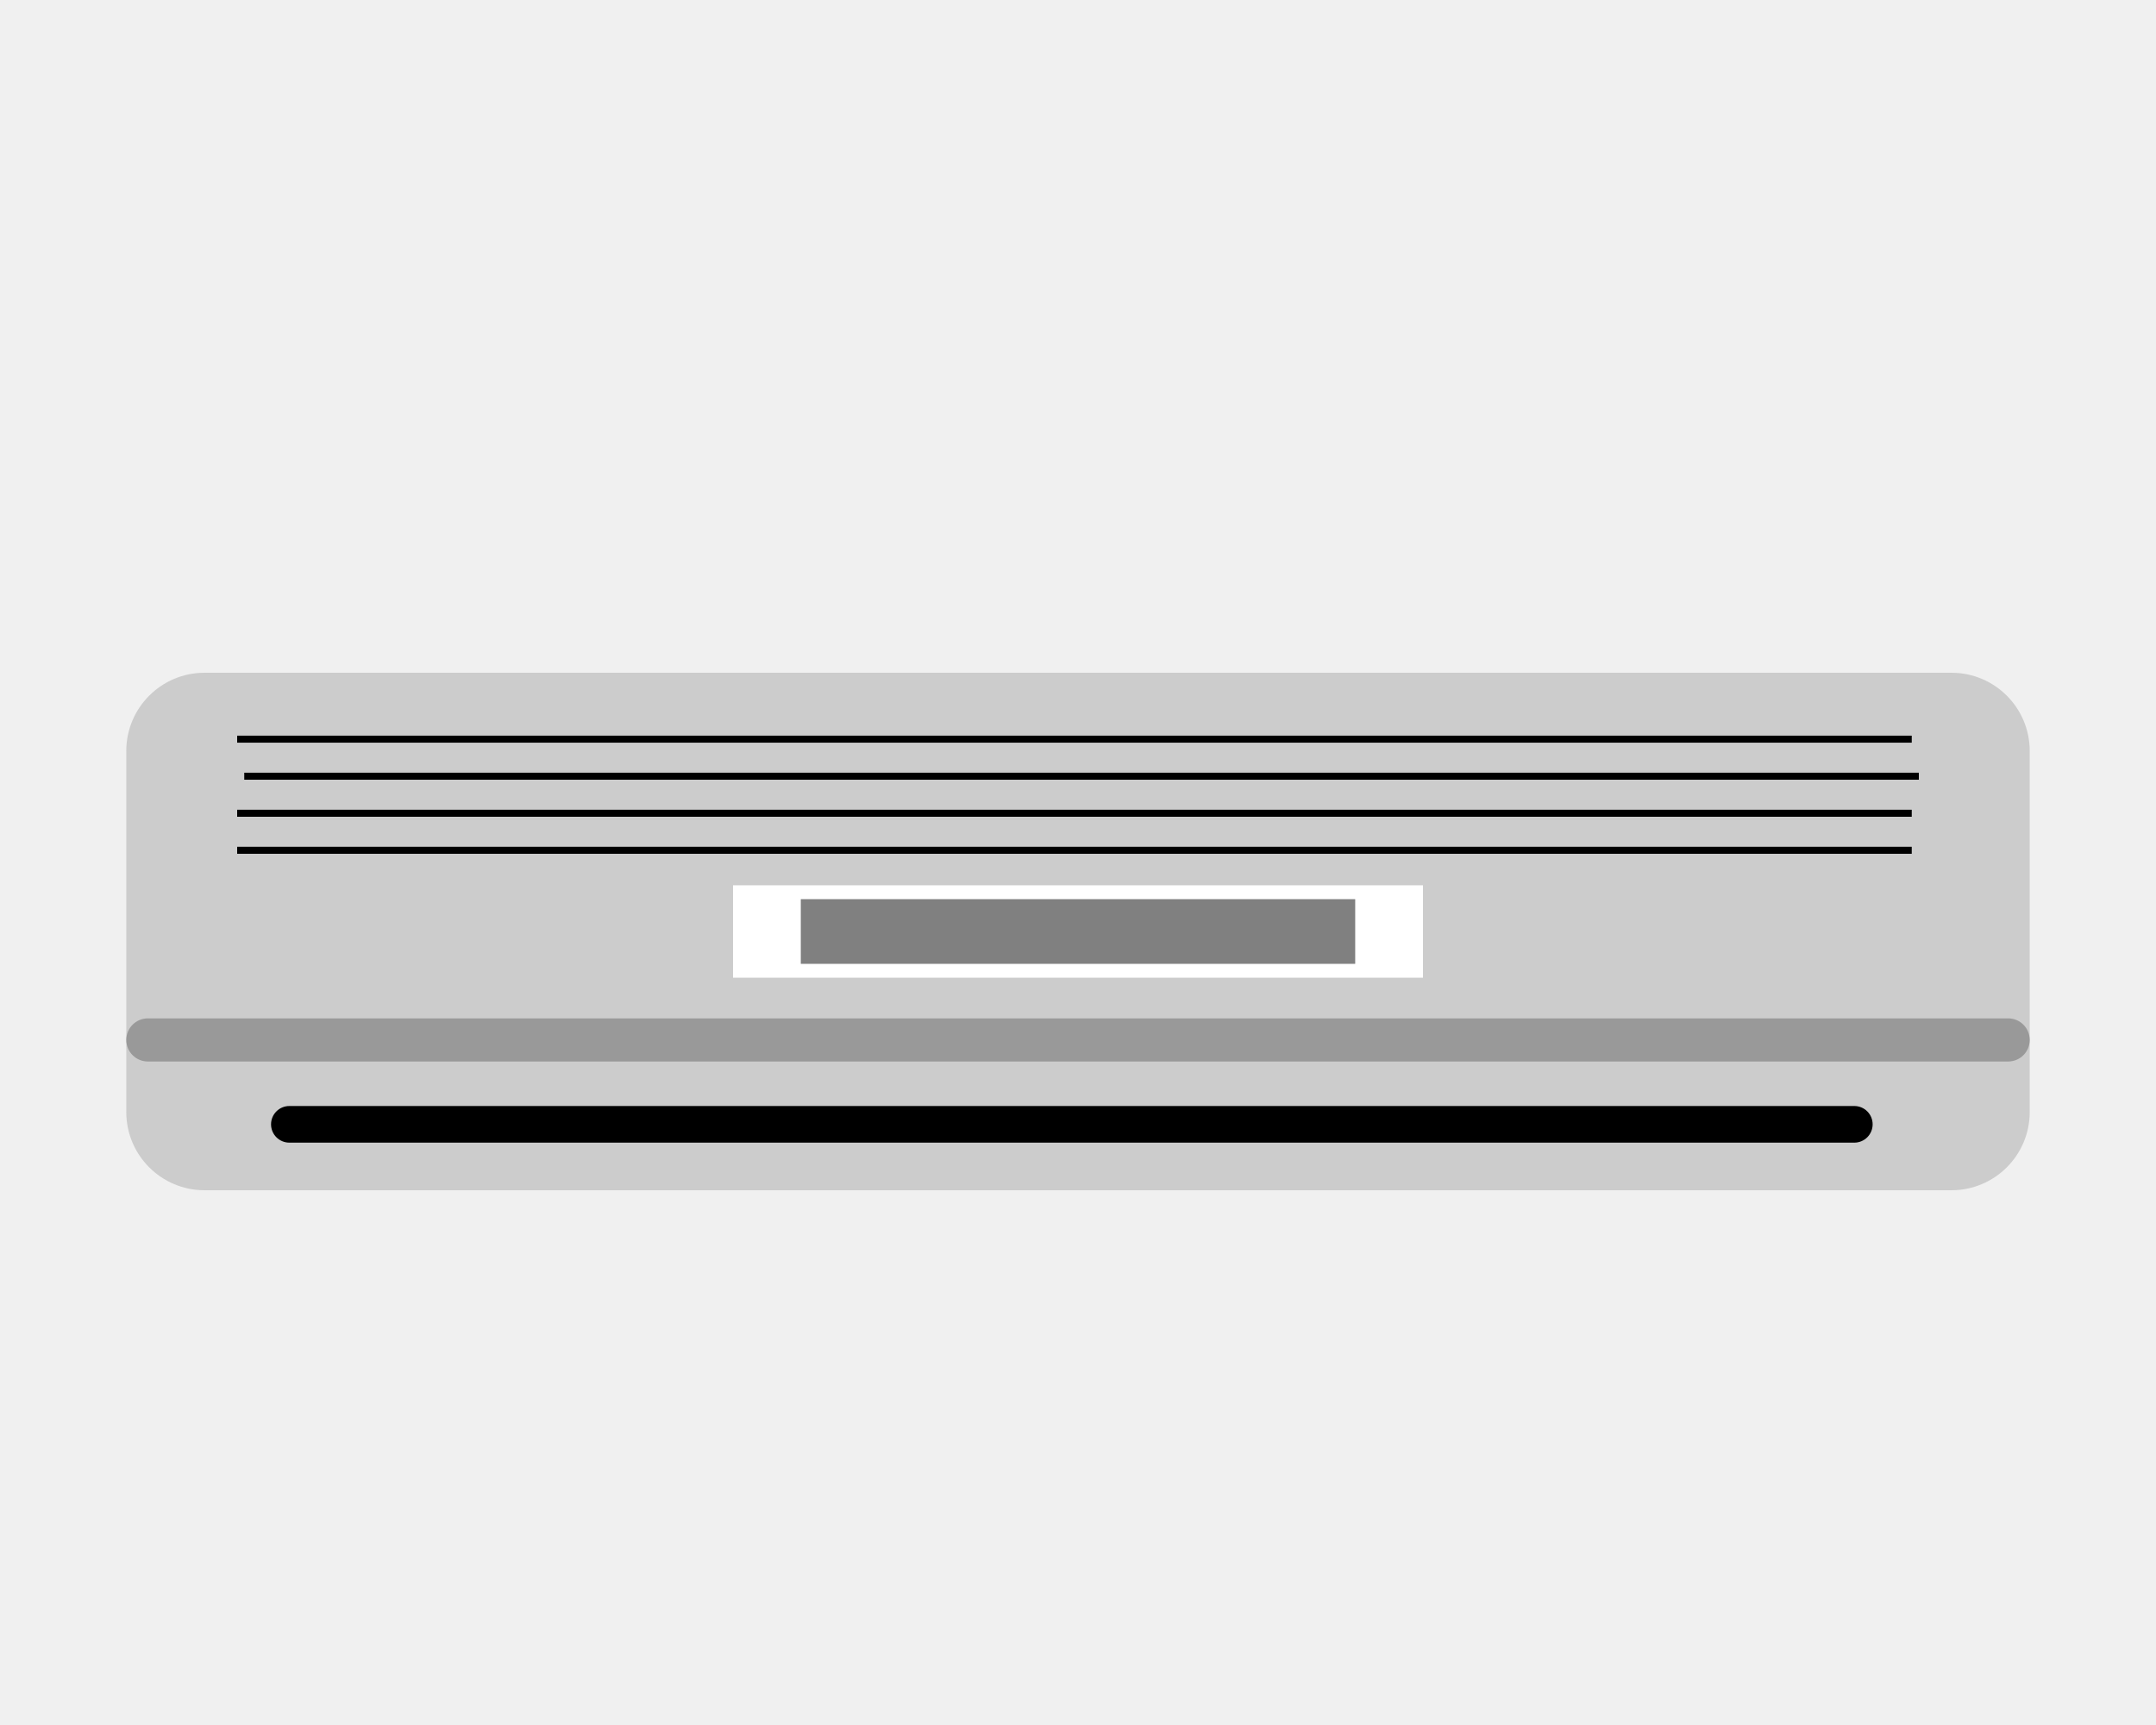
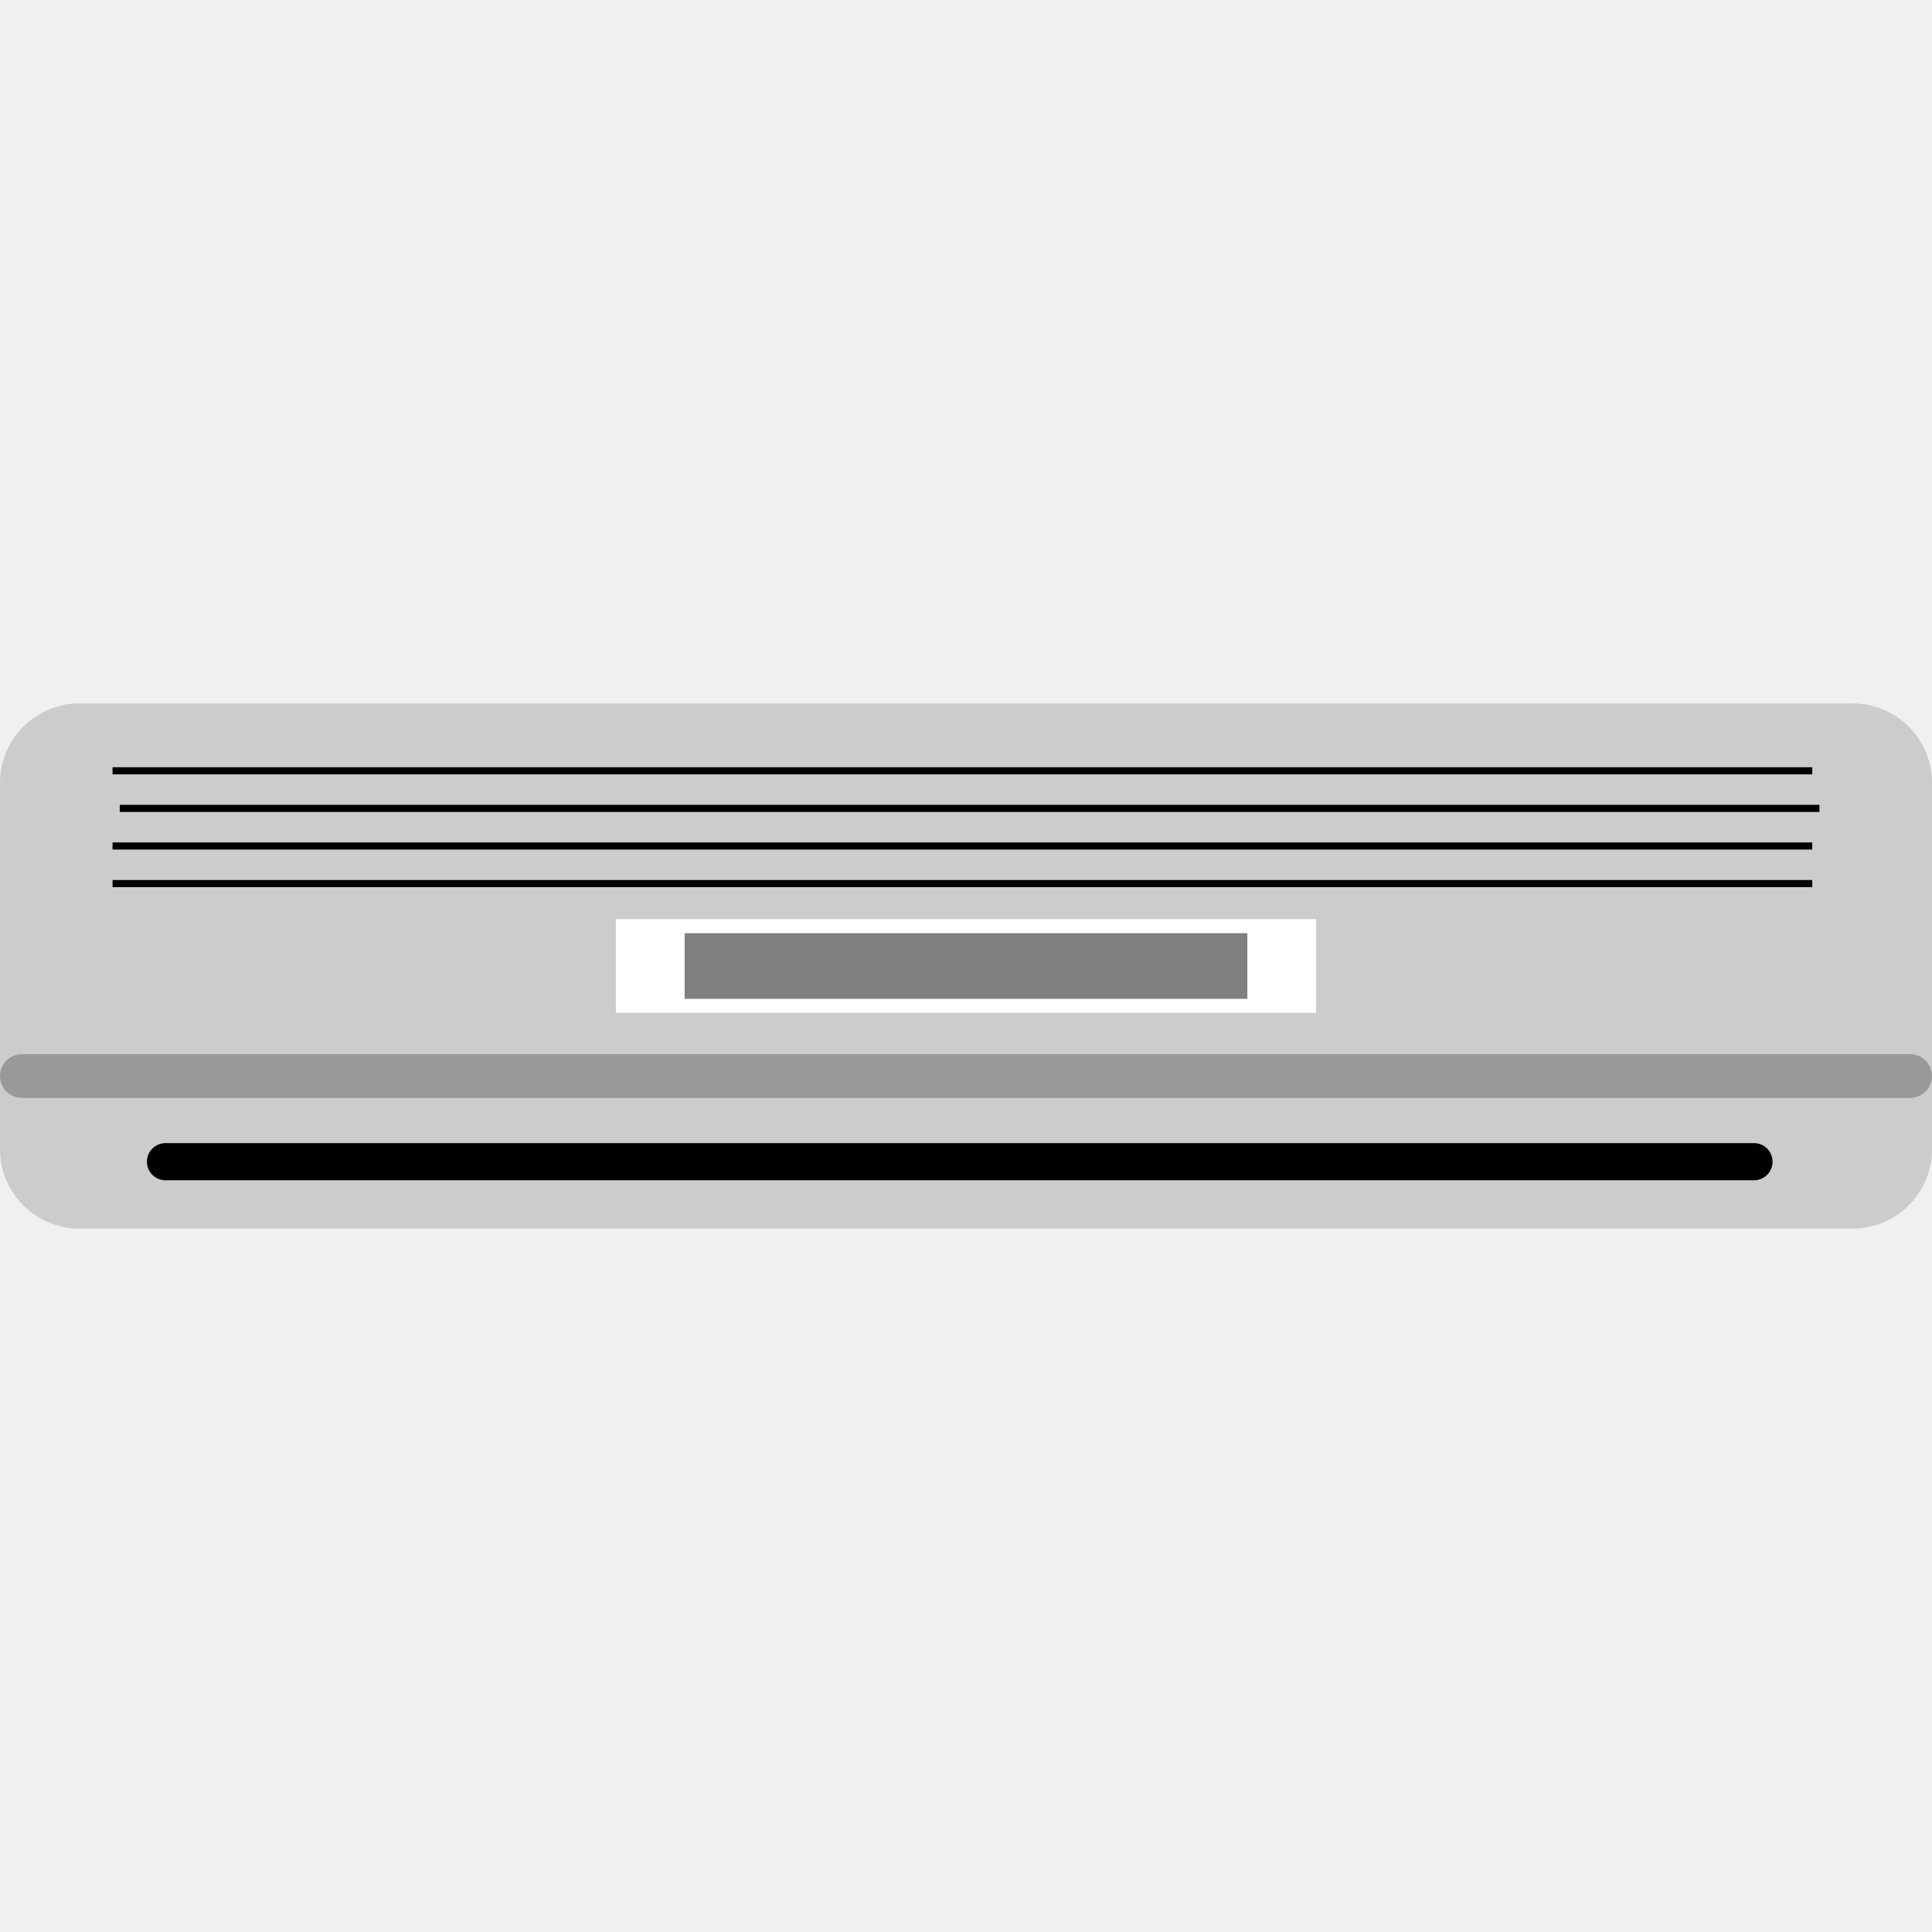
- <svg xmlns="http://www.w3.org/2000/svg" width="250" height="200" viewBox="0 0 250 200" id="svg2" version="1.1">
+ <svg xmlns="http://www.w3.org/2000/svg" width="150" height="150" viewBox="0 0 150 150" id="svg2" version="1.1">
  <defs id="defs4" />
-   <g id="layer1" transform="translate(0,-852.3622)">
-     <rect style="opacity:1;fill:#cccccc;fill-opacity:1;stroke:none" id="rect4138" width="220.714" height="60" x="14.643" y="930.362" ry="9.073" />
-     <g id="g4196" transform="matrix(1.151899,0,0,0.8128192,-23.10127,195.428)">
-       <path id="path4140" d="m 44.643,918.937 168.571,0" style="fill:#000000;fill-rule:evenodd;stroke:#000000;stroke-width:1px;stroke-linecap:butt;stroke-linejoin:miter;stroke-opacity:1" />
-       <path id="path4140-5" d="m 43.929,913.653 168.571,0" style="fill:#000000;fill-rule:evenodd;stroke:#000000;stroke-width:1px;stroke-linecap:butt;stroke-linejoin:miter;stroke-opacity:1" />
-       <path id="path4140-3" d="m 43.929,924.221 168.571,0" style="fill:#000000;fill-rule:evenodd;stroke:#000000;stroke-width:1px;stroke-linecap:butt;stroke-linejoin:miter;stroke-opacity:1" />
-       <path id="path4140-56" d="m 43.929,929.505 168.571,0" style="fill:#000000;fill-rule:evenodd;stroke:#000000;stroke-width:1px;stroke-linecap:butt;stroke-linejoin:miter;stroke-opacity:1" />
+   <g id="layer1" transform="translate(-17.67332,-840.1758)">
+     <g id="g835" transform="translate(4.4433591e-8,-54.61165)">
+       <rect ry="6.166" y="949.399" x="17.673" height="40.777" width="150" id="rect4138" style="opacity:1;fill:#cccccc;fill-opacity:1;stroke:none;stroke-width:0.68" />
+       <g transform="matrix(0.7828438,0,0,0.5524015,-7.978033,449.9293)" id="g4196">
+         <path style="fill:#000000;fill-rule:evenodd;stroke:#000000;stroke-width:1px;stroke-linecap:butt;stroke-linejoin:miter;stroke-opacity:1" d="m 44.643,918.937 168.571,0" id="path4140" />
+         <path style="fill:#000000;fill-rule:evenodd;stroke:#000000;stroke-width:1px;stroke-linecap:butt;stroke-linejoin:miter;stroke-opacity:1" d="m 43.929,913.653 168.571,0" id="path4140-5" />
+         <path style="fill:#000000;fill-rule:evenodd;stroke:#000000;stroke-width:1px;stroke-linecap:butt;stroke-linejoin:miter;stroke-opacity:1" d="m 43.929,924.221 168.571,0" id="path4140-3" />
+         <path style="fill:#000000;fill-rule:evenodd;stroke:#000000;stroke-width:1px;stroke-linecap:butt;stroke-linejoin:miter;stroke-opacity:1" d="m 43.929,929.505 168.571,0" id="path4140-56" />
+       </g>
+       <rect ry="1.444" y="983.538" x="29.081" height="2.887" width="126.214" id="rect4202" style="opacity:1;fill:#000000;fill-opacity:1;stroke:none;stroke-width:0.68" />
+       <rect ry="1.699" y="976.632" x="17.673" height="3.398" width="150" id="rect4202-2" style="opacity:1;fill:#999999;fill-opacity:1;stroke:none;stroke-width:0.68" />
+       <rect rx="0" ry="2.503" y="966.147" x="65.489" height="7.282" width="54.369" id="rect4238" style="opacity:1;fill:#ffffff;fill-opacity:1;stroke:none;stroke-width:0.68" />
+       <rect rx="0" ry="1.752" y="967.239" x="70.829" height="5.097" width="43.689" id="indicator" style="opacity:1;fill:#808080;fill-opacity:1;stroke:none;stroke-width:0.68" />
    </g>
-     <rect style="opacity:1;fill:#000000;fill-opacity:1;stroke:none" id="rect4202" width="185.714" height="4.248" x="31.429" y="980.595" ry="2.124" />
-     <rect style="opacity:1;fill:#999999;fill-opacity:1;stroke:none" id="rect4202-2" width="220.714" height="5" x="14.643" y="970.434" ry="2.5" />
-     <rect style="opacity:1;fill:#ffffff;fill-opacity:1;stroke:none" id="rect4238" width="80" height="10.714" x="85" y="955.005" ry="3.683" rx="0" />
-     <rect style="opacity:1;fill:#808080;fill-opacity:1;stroke:none" id="indicator" width="64.286" height="7.5" x="92.857" y="956.612" ry="2.578" rx="0" />
  </g>
</svg>
